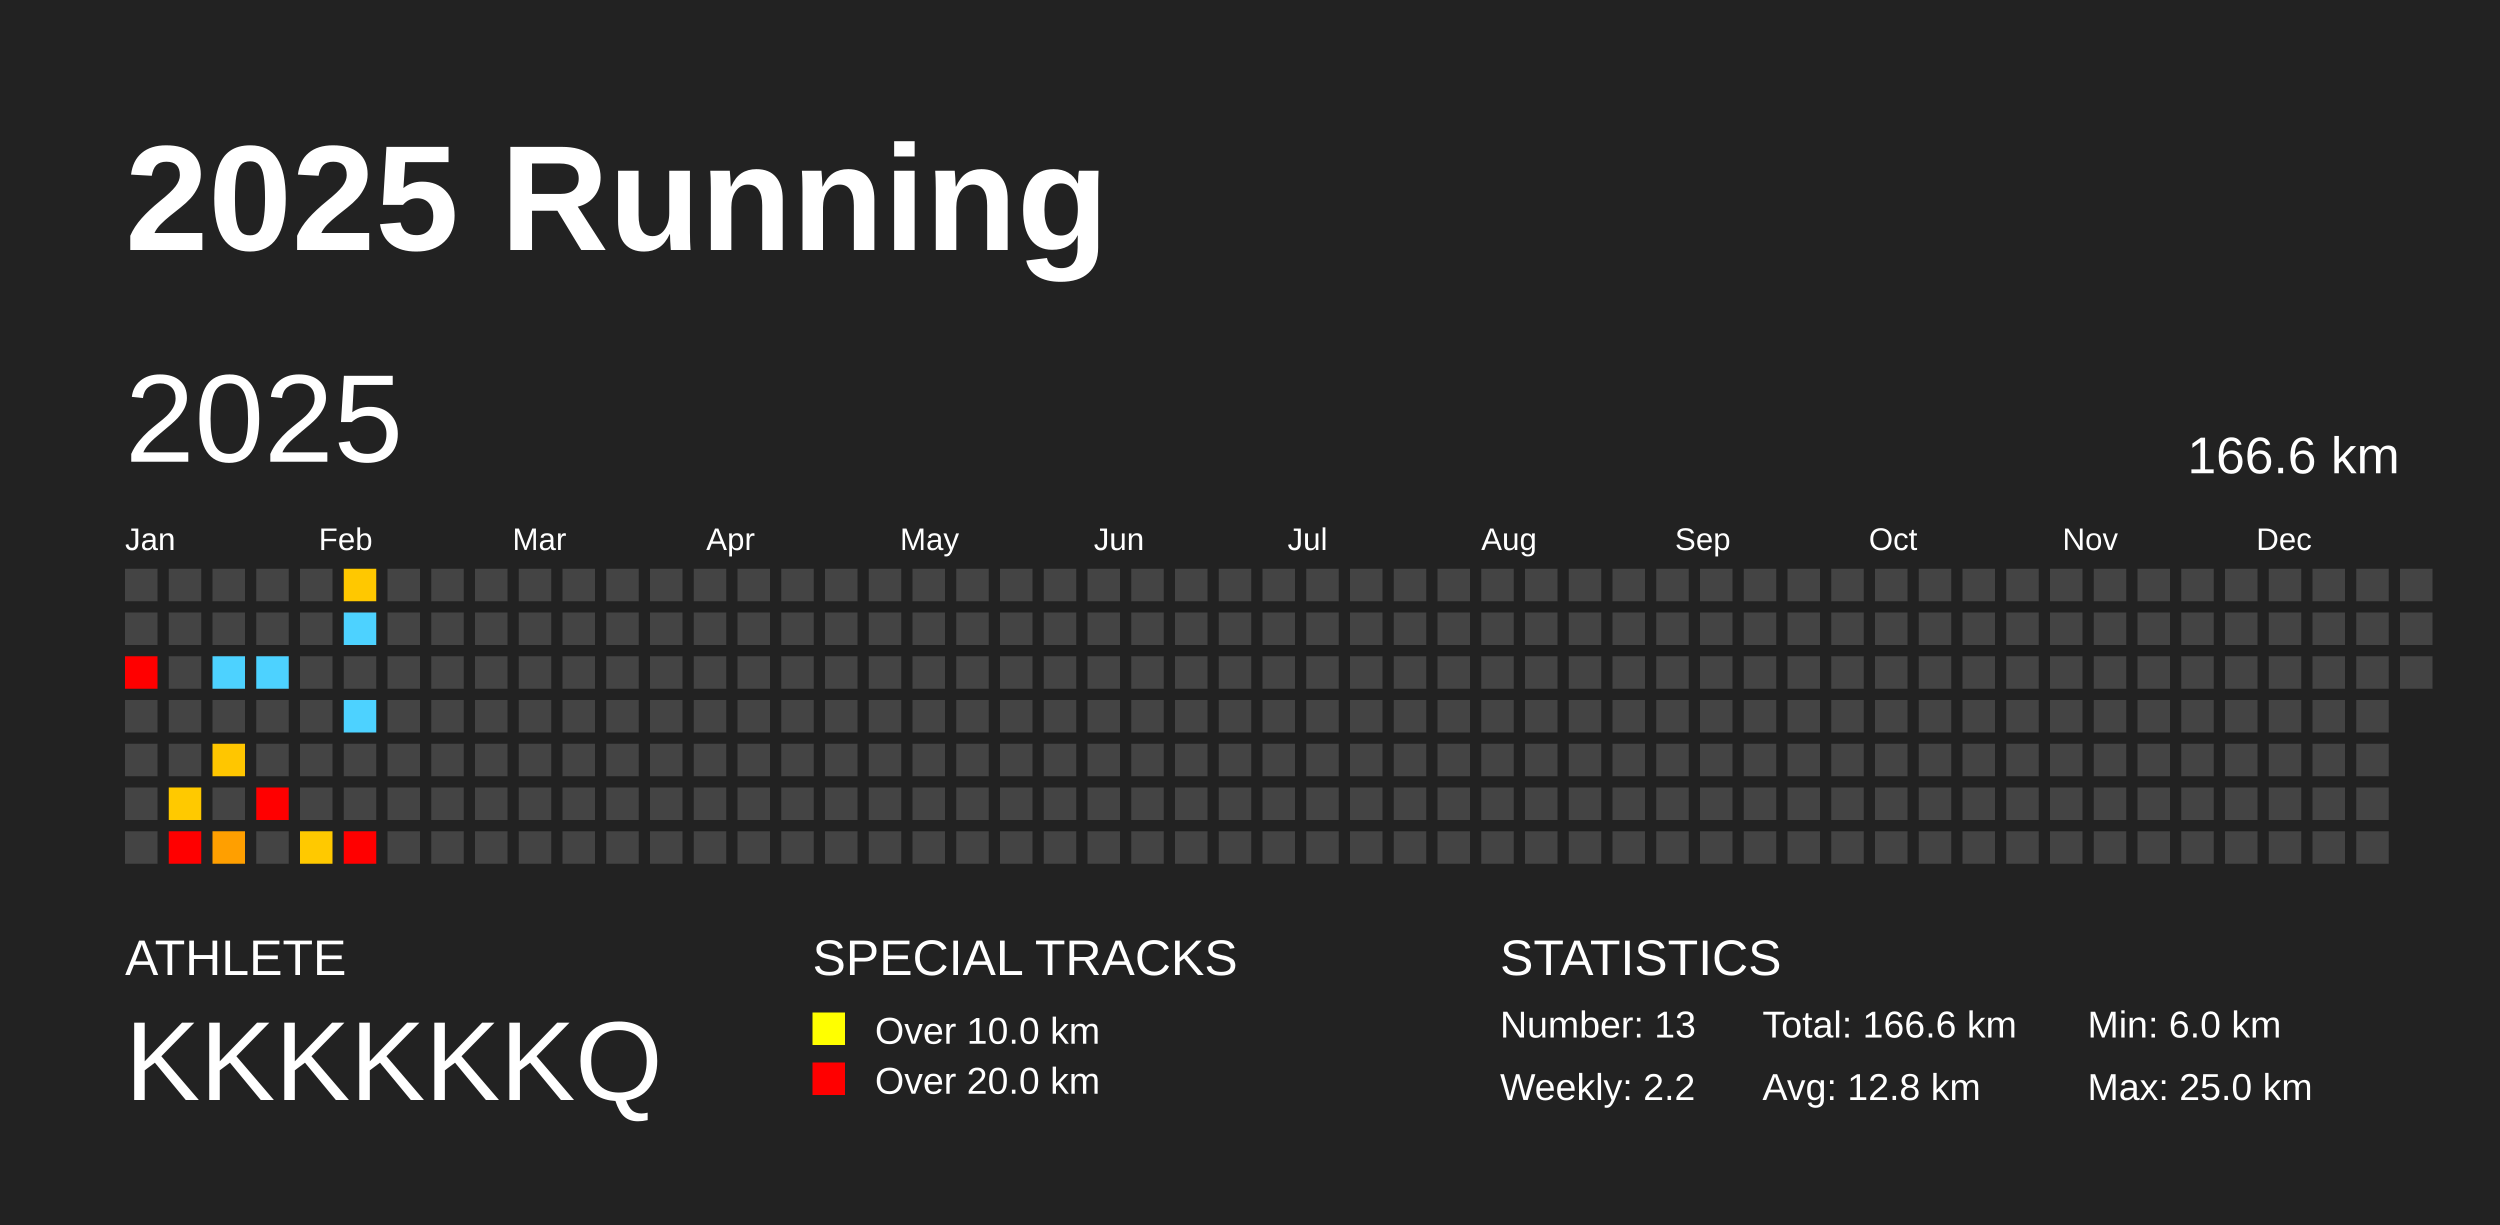
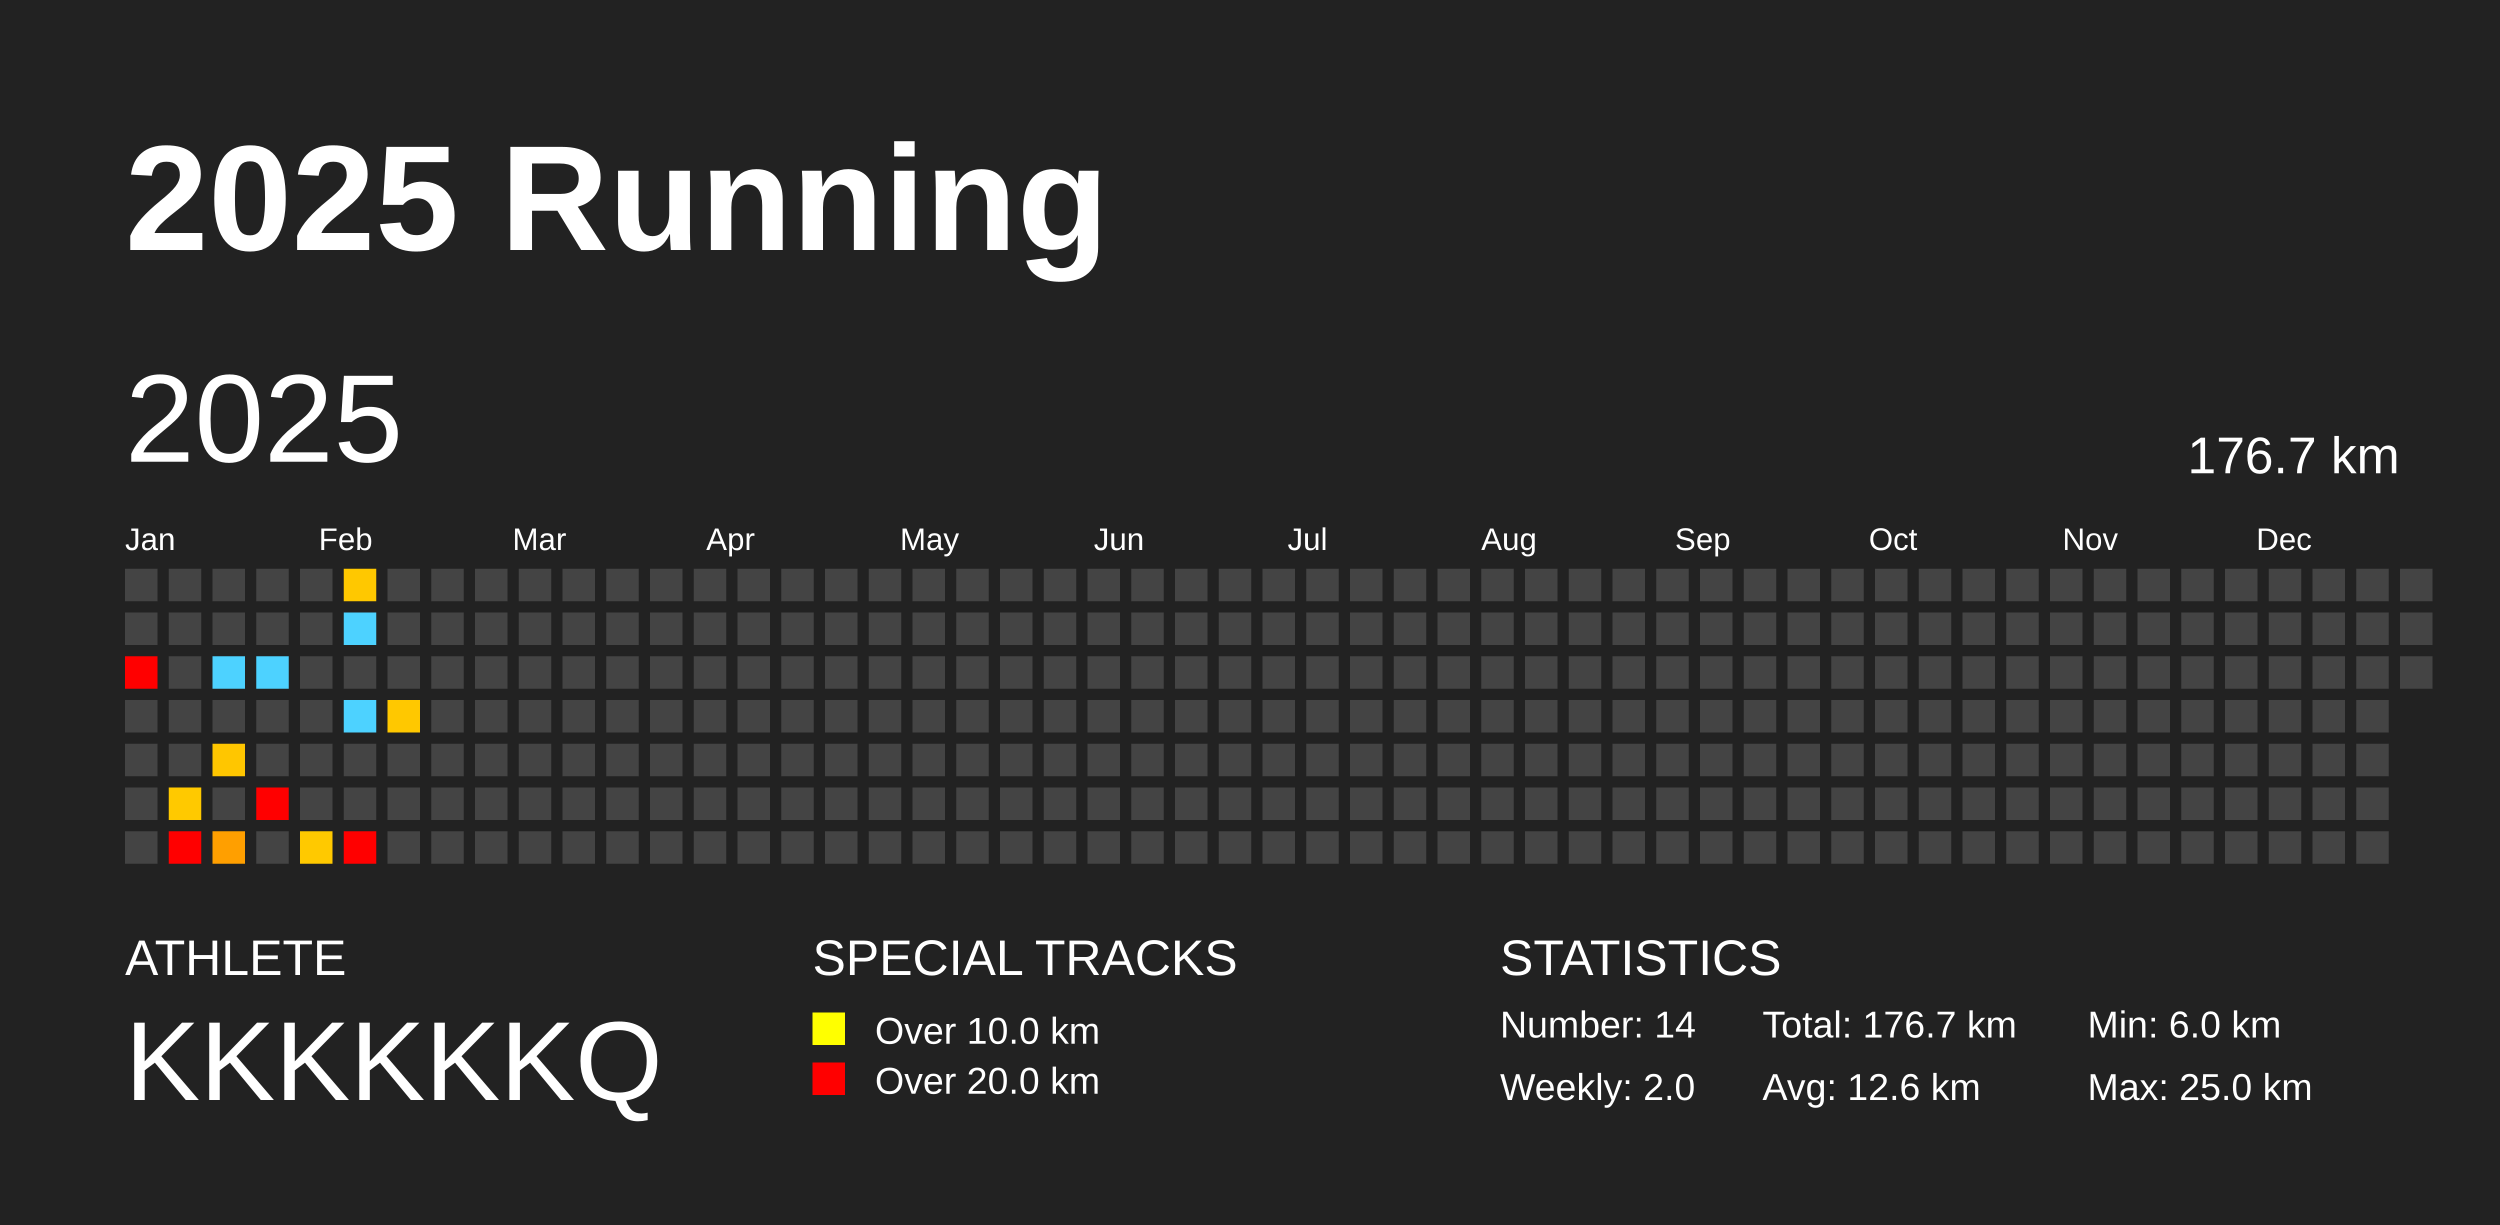
<svg xmlns="http://www.w3.org/2000/svg" baseProfile="full" height="98mm" version="1.1" viewBox="0,0,200,98" width="200mm">
  <defs />
  <rect fill="#222222" height="98" width="200" x="0" y="0" />
  <text fill="#FFFFFF" style="font-size:12px; font-family:Arial; font-weight:bold;" x="10" y="20">2025 Running</text>
  <text fill="#FFFFFF" style="font-size:4px; font-family:Arial" x="10" y="78">ATHLETE</text>
  <text fill="#FFFFFF" style="font-size:9px; font-family:Arial" x="10" y="88">KKKKKKQ</text>
  <text fill="#FFFFFF" style="font-size:4px; font-family:Arial" x="65" y="78">SPECIAL TRACKS</text>
  <rect fill="yellow" height="2.6" width="2.6" x="65" y="81" />
  <text fill="#FFFFFF" style="font-size:3px; font-family:Arial" x="70" y="83.5">Over 10.0 km</text>
  <rect fill="red" height="2.6" width="2.6" x="65" y="85" />
  <text fill="#FFFFFF" style="font-size:3px; font-family:Arial" x="70" y="87.5">Over 20.0 km</text>
  <text fill="#FFFFFF" style="font-size:4px; font-family:Arial" x="120" y="78">STATISTICS</text>
-   <text fill="#FFFFFF" style="font-size:3px; font-family:Arial" x="120" y="83">Number: 13</text>
-   <text fill="#FFFFFF" style="font-size:3px; font-family:Arial" x="120" y="88">Weekly: 2.2</text>
-   <text fill="#FFFFFF" style="font-size:3px; font-family:Arial" x="141" y="83">Total: 166.6 km</text>
-   <text fill="#FFFFFF" style="font-size:3px; font-family:Arial" x="141" y="88">Avg: 12.8 km</text>
+   <text fill="#FFFFFF" style="font-size:3px; font-family:Arial" x="120" y="83">Number: 14</text>
+   <text fill="#FFFFFF" style="font-size:3px; font-family:Arial" x="120" y="88">Weekly: 2.0</text>
+   <text fill="#FFFFFF" style="font-size:3px; font-family:Arial" x="141" y="83">Total: 176.7 km</text>
+   <text fill="#FFFFFF" style="font-size:3px; font-family:Arial" x="141" y="88">Avg: 12.6 km</text>
  <text fill="#FFFFFF" style="font-size:3px; font-family:Arial" x="167" y="83">Min: 6.0 km</text>
  <text fill="#FFFFFF" style="font-size:3px; font-family:Arial" x="167" y="88">Max: 25.0 km</text>
  <text dominant-baseline="hanging" fill="#FFFFFF" style="font-size:10.0px; font-family:Arial;" x="10" y="30">2025</text>
-   <text dominant-baseline="hanging" fill="#FFFFFF" style="font-size:4.125px; font-family:Arial;" x="175" y="35">166.6 km</text>
+   <text dominant-baseline="hanging" fill="#FFFFFF" style="font-size:4.125px; font-family:Arial;" x="175" y="35">176.7 km</text>
  <text fill="#FFFFFF" style="font-size:2.5px; font-family:Arial" x="10.0" y="44">Jan</text>
  <text fill="#FFFFFF" style="font-size:2.5px; font-family:Arial" x="25.5" y="44">Feb</text>
  <text fill="#FFFFFF" style="font-size:2.5px; font-family:Arial" x="41.0" y="44">Mar</text>
  <text fill="#FFFFFF" style="font-size:2.5px; font-family:Arial" x="56.5" y="44">Apr</text>
  <text fill="#FFFFFF" style="font-size:2.5px; font-family:Arial" x="72.0" y="44">May</text>
  <text fill="#FFFFFF" style="font-size:2.5px; font-family:Arial" x="87.5" y="44">Jun</text>
  <text fill="#FFFFFF" style="font-size:2.5px; font-family:Arial" x="103.0" y="44">Jul</text>
  <text fill="#FFFFFF" style="font-size:2.5px; font-family:Arial" x="118.5" y="44">Aug</text>
  <text fill="#FFFFFF" style="font-size:2.5px; font-family:Arial" x="134.0" y="44">Sep</text>
  <text fill="#FFFFFF" style="font-size:2.5px; font-family:Arial" x="149.5" y="44">Oct</text>
  <text fill="#FFFFFF" style="font-size:2.5px; font-family:Arial" x="165.0" y="44">Nov</text>
  <text fill="#FFFFFF" style="font-size:2.5px; font-family:Arial" x="180.5" y="44">Dec</text>
  <rect fill="#444444" height="2.6" width="2.6" x="10.0" y="45.5" />
  <rect fill="#444444" height="2.6" width="2.6" x="10.0" y="49.0" />
  <rect fill="red" height="2.6" width="2.6" x="10.0" y="52.5" />
  <rect fill="#444444" height="2.6" width="2.6" x="10.0" y="56.0" />
  <rect fill="#444444" height="2.6" width="2.6" x="10.0" y="59.5" />
  <rect fill="#444444" height="2.6" width="2.6" x="10.0" y="63.0" />
  <rect fill="#444444" height="2.6" width="2.6" x="10.0" y="66.5" />
  <rect fill="#444444" height="2.6" width="2.6" x="13.5" y="45.5" />
  <rect fill="#444444" height="2.6" width="2.6" x="13.5" y="49.0" />
  <rect fill="#444444" height="2.6" width="2.6" x="13.5" y="52.5" />
  <rect fill="#444444" height="2.6" width="2.6" x="13.5" y="56.0" />
  <rect fill="#444444" height="2.6" width="2.6" x="13.5" y="59.5" />
  <rect fill="#ffc900" height="2.6" width="2.6" x="13.5" y="63.0" />
  <rect fill="red" height="2.6" width="2.6" x="13.5" y="66.5" />
  <rect fill="#444444" height="2.6" width="2.6" x="17.0" y="45.5" />
  <rect fill="#444444" height="2.6" width="2.6" x="17.0" y="49.0" />
  <rect fill="#4dd2ff" height="2.6" width="2.6" x="17.0" y="52.5" />
  <rect fill="#444444" height="2.6" width="2.6" x="17.0" y="56.0" />
  <rect fill="#ffc600" height="2.6" width="2.6" x="17.0" y="59.5" />
  <rect fill="#444444" height="2.6" width="2.6" x="17.0" y="63.0" />
  <rect fill="#ff9f00" height="2.6" width="2.6" x="17.0" y="66.5" />
  <rect fill="#444444" height="2.6" width="2.6" x="20.5" y="45.5" />
  <rect fill="#444444" height="2.6" width="2.6" x="20.5" y="49.0" />
  <rect fill="#4dd2ff" height="2.6" width="2.6" x="20.5" y="52.5" />
  <rect fill="#444444" height="2.6" width="2.6" x="20.5" y="56.0" />
  <rect fill="#444444" height="2.6" width="2.6" x="20.5" y="59.5" />
  <rect fill="red" height="2.6" width="2.6" x="20.5" y="63.0" />
  <rect fill="#444444" height="2.6" width="2.6" x="20.5" y="66.5" />
  <rect fill="#444444" height="2.6" width="2.6" x="24.0" y="45.5" />
  <rect fill="#444444" height="2.6" width="2.6" x="24.0" y="49.0" />
  <rect fill="#444444" height="2.6" width="2.6" x="24.0" y="52.5" />
  <rect fill="#444444" height="2.6" width="2.6" x="24.0" y="56.0" />
  <rect fill="#444444" height="2.6" width="2.6" x="24.0" y="59.5" />
  <rect fill="#444444" height="2.6" width="2.6" x="24.0" y="63.0" />
  <rect fill="#ffc900" height="2.6" width="2.6" x="24.0" y="66.5" />
  <rect fill="#ffc800" height="2.6" width="2.6" x="27.5" y="45.5" />
  <rect fill="#4dd2ff" height="2.6" width="2.6" x="27.5" y="49.0" />
  <rect fill="#444444" height="2.6" width="2.6" x="27.5" y="52.5" />
  <rect fill="#4dd2ff" height="2.6" width="2.6" x="27.5" y="56.0" />
  <rect fill="#444444" height="2.6" width="2.6" x="27.5" y="59.5" />
  <rect fill="#444444" height="2.6" width="2.6" x="27.5" y="63.0" />
  <rect fill="red" height="2.6" width="2.6" x="27.5" y="66.5" />
  <rect fill="#444444" height="2.6" width="2.6" x="31.0" y="45.5" />
  <rect fill="#444444" height="2.6" width="2.6" x="31.0" y="49.0" />
  <rect fill="#444444" height="2.6" width="2.6" x="31.0" y="52.5" />
-   <rect fill="#444444" height="2.6" width="2.6" x="31.0" y="56.0" />
+   <rect fill="#ffc800" height="2.6" width="2.6" x="31.0" y="56.0" />
  <rect fill="#444444" height="2.6" width="2.6" x="31.0" y="59.5" />
  <rect fill="#444444" height="2.6" width="2.6" x="31.0" y="63.0" />
  <rect fill="#444444" height="2.6" width="2.6" x="31.0" y="66.5" />
  <rect fill="#444444" height="2.6" width="2.6" x="34.5" y="45.5" />
  <rect fill="#444444" height="2.6" width="2.6" x="34.5" y="49.0" />
  <rect fill="#444444" height="2.6" width="2.6" x="34.5" y="52.5" />
  <rect fill="#444444" height="2.6" width="2.6" x="34.5" y="56.0" />
  <rect fill="#444444" height="2.6" width="2.6" x="34.5" y="59.5" />
  <rect fill="#444444" height="2.6" width="2.6" x="34.5" y="63.0" />
  <rect fill="#444444" height="2.6" width="2.6" x="34.5" y="66.5" />
  <rect fill="#444444" height="2.6" width="2.6" x="38.0" y="45.5" />
  <rect fill="#444444" height="2.6" width="2.6" x="38.0" y="49.0" />
  <rect fill="#444444" height="2.6" width="2.6" x="38.0" y="52.5" />
  <rect fill="#444444" height="2.6" width="2.6" x="38.0" y="56.0" />
  <rect fill="#444444" height="2.6" width="2.6" x="38.0" y="59.5" />
  <rect fill="#444444" height="2.6" width="2.6" x="38.0" y="63.0" />
  <rect fill="#444444" height="2.6" width="2.6" x="38.0" y="66.5" />
  <rect fill="#444444" height="2.6" width="2.6" x="41.5" y="45.5" />
  <rect fill="#444444" height="2.6" width="2.6" x="41.5" y="49.0" />
  <rect fill="#444444" height="2.6" width="2.6" x="41.5" y="52.5" />
  <rect fill="#444444" height="2.6" width="2.6" x="41.5" y="56.0" />
  <rect fill="#444444" height="2.6" width="2.6" x="41.5" y="59.5" />
  <rect fill="#444444" height="2.6" width="2.6" x="41.5" y="63.0" />
  <rect fill="#444444" height="2.6" width="2.6" x="41.5" y="66.5" />
  <rect fill="#444444" height="2.6" width="2.6" x="45.0" y="45.5" />
  <rect fill="#444444" height="2.6" width="2.6" x="45.0" y="49.0" />
  <rect fill="#444444" height="2.6" width="2.6" x="45.0" y="52.5" />
  <rect fill="#444444" height="2.6" width="2.6" x="45.0" y="56.0" />
  <rect fill="#444444" height="2.6" width="2.6" x="45.0" y="59.5" />
  <rect fill="#444444" height="2.6" width="2.6" x="45.0" y="63.0" />
  <rect fill="#444444" height="2.6" width="2.6" x="45.0" y="66.5" />
  <rect fill="#444444" height="2.6" width="2.6" x="48.5" y="45.5" />
  <rect fill="#444444" height="2.6" width="2.6" x="48.5" y="49.0" />
  <rect fill="#444444" height="2.6" width="2.6" x="48.5" y="52.5" />
  <rect fill="#444444" height="2.6" width="2.6" x="48.5" y="56.0" />
  <rect fill="#444444" height="2.6" width="2.6" x="48.5" y="59.5" />
  <rect fill="#444444" height="2.6" width="2.6" x="48.5" y="63.0" />
  <rect fill="#444444" height="2.6" width="2.6" x="48.5" y="66.5" />
  <rect fill="#444444" height="2.6" width="2.6" x="52.0" y="45.5" />
  <rect fill="#444444" height="2.6" width="2.6" x="52.0" y="49.0" />
  <rect fill="#444444" height="2.6" width="2.6" x="52.0" y="52.5" />
  <rect fill="#444444" height="2.6" width="2.6" x="52.0" y="56.0" />
  <rect fill="#444444" height="2.6" width="2.6" x="52.0" y="59.5" />
  <rect fill="#444444" height="2.6" width="2.6" x="52.0" y="63.0" />
  <rect fill="#444444" height="2.6" width="2.6" x="52.0" y="66.5" />
  <rect fill="#444444" height="2.6" width="2.6" x="55.5" y="45.5" />
  <rect fill="#444444" height="2.6" width="2.6" x="55.5" y="49.0" />
  <rect fill="#444444" height="2.6" width="2.6" x="55.5" y="52.5" />
  <rect fill="#444444" height="2.6" width="2.6" x="55.5" y="56.0" />
  <rect fill="#444444" height="2.6" width="2.6" x="55.5" y="59.5" />
  <rect fill="#444444" height="2.6" width="2.6" x="55.5" y="63.0" />
  <rect fill="#444444" height="2.6" width="2.6" x="55.5" y="66.5" />
  <rect fill="#444444" height="2.6" width="2.6" x="59.0" y="45.5" />
  <rect fill="#444444" height="2.6" width="2.6" x="59.0" y="49.0" />
  <rect fill="#444444" height="2.6" width="2.6" x="59.0" y="52.5" />
  <rect fill="#444444" height="2.6" width="2.6" x="59.0" y="56.0" />
  <rect fill="#444444" height="2.6" width="2.6" x="59.0" y="59.5" />
  <rect fill="#444444" height="2.6" width="2.6" x="59.0" y="63.0" />
  <rect fill="#444444" height="2.6" width="2.6" x="59.0" y="66.5" />
  <rect fill="#444444" height="2.6" width="2.6" x="62.5" y="45.5" />
  <rect fill="#444444" height="2.6" width="2.6" x="62.5" y="49.0" />
  <rect fill="#444444" height="2.6" width="2.6" x="62.5" y="52.5" />
  <rect fill="#444444" height="2.6" width="2.6" x="62.5" y="56.0" />
  <rect fill="#444444" height="2.6" width="2.6" x="62.5" y="59.5" />
  <rect fill="#444444" height="2.6" width="2.6" x="62.5" y="63.0" />
  <rect fill="#444444" height="2.6" width="2.6" x="62.5" y="66.5" />
  <rect fill="#444444" height="2.6" width="2.6" x="66.0" y="45.5" />
  <rect fill="#444444" height="2.6" width="2.6" x="66.0" y="49.0" />
  <rect fill="#444444" height="2.6" width="2.6" x="66.0" y="52.5" />
  <rect fill="#444444" height="2.6" width="2.6" x="66.0" y="56.0" />
  <rect fill="#444444" height="2.6" width="2.6" x="66.0" y="59.5" />
  <rect fill="#444444" height="2.6" width="2.6" x="66.0" y="63.0" />
  <rect fill="#444444" height="2.6" width="2.6" x="66.0" y="66.5" />
  <rect fill="#444444" height="2.6" width="2.6" x="69.5" y="45.5" />
  <rect fill="#444444" height="2.6" width="2.6" x="69.5" y="49.0" />
  <rect fill="#444444" height="2.6" width="2.6" x="69.5" y="52.5" />
  <rect fill="#444444" height="2.6" width="2.6" x="69.5" y="56.0" />
  <rect fill="#444444" height="2.6" width="2.6" x="69.5" y="59.5" />
  <rect fill="#444444" height="2.6" width="2.6" x="69.5" y="63.0" />
  <rect fill="#444444" height="2.6" width="2.6" x="69.5" y="66.5" />
  <rect fill="#444444" height="2.6" width="2.6" x="73.0" y="45.5" />
  <rect fill="#444444" height="2.6" width="2.6" x="73.0" y="49.0" />
  <rect fill="#444444" height="2.6" width="2.6" x="73.0" y="52.5" />
  <rect fill="#444444" height="2.6" width="2.6" x="73.0" y="56.0" />
  <rect fill="#444444" height="2.6" width="2.6" x="73.0" y="59.5" />
  <rect fill="#444444" height="2.6" width="2.6" x="73.0" y="63.0" />
  <rect fill="#444444" height="2.6" width="2.6" x="73.0" y="66.5" />
  <rect fill="#444444" height="2.6" width="2.6" x="76.5" y="45.5" />
  <rect fill="#444444" height="2.6" width="2.6" x="76.5" y="49.0" />
  <rect fill="#444444" height="2.6" width="2.6" x="76.5" y="52.5" />
  <rect fill="#444444" height="2.6" width="2.6" x="76.5" y="56.0" />
  <rect fill="#444444" height="2.6" width="2.6" x="76.5" y="59.5" />
  <rect fill="#444444" height="2.6" width="2.6" x="76.5" y="63.0" />
  <rect fill="#444444" height="2.6" width="2.6" x="76.5" y="66.5" />
  <rect fill="#444444" height="2.6" width="2.6" x="80.0" y="45.5" />
  <rect fill="#444444" height="2.6" width="2.6" x="80.0" y="49.0" />
  <rect fill="#444444" height="2.6" width="2.6" x="80.0" y="52.5" />
  <rect fill="#444444" height="2.6" width="2.6" x="80.0" y="56.0" />
  <rect fill="#444444" height="2.6" width="2.6" x="80.0" y="59.5" />
  <rect fill="#444444" height="2.6" width="2.6" x="80.0" y="63.0" />
  <rect fill="#444444" height="2.6" width="2.6" x="80.0" y="66.5" />
  <rect fill="#444444" height="2.6" width="2.6" x="83.5" y="45.5" />
  <rect fill="#444444" height="2.6" width="2.6" x="83.5" y="49.0" />
  <rect fill="#444444" height="2.6" width="2.6" x="83.5" y="52.5" />
  <rect fill="#444444" height="2.6" width="2.6" x="83.5" y="56.0" />
  <rect fill="#444444" height="2.6" width="2.6" x="83.5" y="59.5" />
  <rect fill="#444444" height="2.6" width="2.6" x="83.5" y="63.0" />
  <rect fill="#444444" height="2.6" width="2.6" x="83.5" y="66.5" />
  <rect fill="#444444" height="2.6" width="2.6" x="87.0" y="45.5" />
  <rect fill="#444444" height="2.6" width="2.6" x="87.0" y="49.0" />
  <rect fill="#444444" height="2.6" width="2.6" x="87.0" y="52.5" />
  <rect fill="#444444" height="2.6" width="2.6" x="87.0" y="56.0" />
  <rect fill="#444444" height="2.6" width="2.6" x="87.0" y="59.5" />
  <rect fill="#444444" height="2.6" width="2.6" x="87.0" y="63.0" />
  <rect fill="#444444" height="2.6" width="2.6" x="87.0" y="66.5" />
  <rect fill="#444444" height="2.6" width="2.6" x="90.5" y="45.5" />
  <rect fill="#444444" height="2.6" width="2.6" x="90.5" y="49.0" />
  <rect fill="#444444" height="2.6" width="2.6" x="90.5" y="52.5" />
  <rect fill="#444444" height="2.6" width="2.6" x="90.5" y="56.0" />
  <rect fill="#444444" height="2.6" width="2.6" x="90.5" y="59.5" />
  <rect fill="#444444" height="2.6" width="2.6" x="90.5" y="63.0" />
  <rect fill="#444444" height="2.6" width="2.6" x="90.5" y="66.5" />
  <rect fill="#444444" height="2.6" width="2.6" x="94.0" y="45.5" />
  <rect fill="#444444" height="2.6" width="2.6" x="94.0" y="49.0" />
  <rect fill="#444444" height="2.6" width="2.6" x="94.0" y="52.5" />
  <rect fill="#444444" height="2.6" width="2.6" x="94.0" y="56.0" />
  <rect fill="#444444" height="2.6" width="2.6" x="94.0" y="59.5" />
  <rect fill="#444444" height="2.6" width="2.6" x="94.0" y="63.0" />
  <rect fill="#444444" height="2.6" width="2.6" x="94.0" y="66.5" />
  <rect fill="#444444" height="2.6" width="2.6" x="97.5" y="45.5" />
  <rect fill="#444444" height="2.6" width="2.6" x="97.5" y="49.0" />
  <rect fill="#444444" height="2.6" width="2.6" x="97.5" y="52.5" />
  <rect fill="#444444" height="2.6" width="2.6" x="97.5" y="56.0" />
  <rect fill="#444444" height="2.6" width="2.6" x="97.5" y="59.5" />
  <rect fill="#444444" height="2.6" width="2.6" x="97.5" y="63.0" />
  <rect fill="#444444" height="2.6" width="2.6" x="97.5" y="66.5" />
  <rect fill="#444444" height="2.6" width="2.6" x="101.0" y="45.5" />
  <rect fill="#444444" height="2.6" width="2.6" x="101.0" y="49.0" />
  <rect fill="#444444" height="2.6" width="2.6" x="101.0" y="52.5" />
  <rect fill="#444444" height="2.6" width="2.6" x="101.0" y="56.0" />
  <rect fill="#444444" height="2.6" width="2.6" x="101.0" y="59.5" />
  <rect fill="#444444" height="2.6" width="2.6" x="101.0" y="63.0" />
  <rect fill="#444444" height="2.6" width="2.6" x="101.0" y="66.5" />
  <rect fill="#444444" height="2.6" width="2.6" x="104.5" y="45.5" />
  <rect fill="#444444" height="2.6" width="2.6" x="104.5" y="49.0" />
  <rect fill="#444444" height="2.6" width="2.6" x="104.5" y="52.5" />
  <rect fill="#444444" height="2.6" width="2.6" x="104.5" y="56.0" />
  <rect fill="#444444" height="2.6" width="2.6" x="104.5" y="59.5" />
  <rect fill="#444444" height="2.6" width="2.6" x="104.5" y="63.0" />
  <rect fill="#444444" height="2.6" width="2.6" x="104.5" y="66.5" />
  <rect fill="#444444" height="2.6" width="2.6" x="108.0" y="45.5" />
  <rect fill="#444444" height="2.6" width="2.6" x="108.0" y="49.0" />
  <rect fill="#444444" height="2.6" width="2.6" x="108.0" y="52.5" />
  <rect fill="#444444" height="2.6" width="2.6" x="108.0" y="56.0" />
  <rect fill="#444444" height="2.6" width="2.6" x="108.0" y="59.5" />
  <rect fill="#444444" height="2.6" width="2.6" x="108.0" y="63.0" />
  <rect fill="#444444" height="2.6" width="2.6" x="108.0" y="66.5" />
  <rect fill="#444444" height="2.6" width="2.6" x="111.5" y="45.5" />
  <rect fill="#444444" height="2.6" width="2.6" x="111.5" y="49.0" />
  <rect fill="#444444" height="2.6" width="2.6" x="111.5" y="52.5" />
  <rect fill="#444444" height="2.6" width="2.6" x="111.5" y="56.0" />
  <rect fill="#444444" height="2.6" width="2.6" x="111.5" y="59.5" />
  <rect fill="#444444" height="2.6" width="2.6" x="111.5" y="63.0" />
  <rect fill="#444444" height="2.6" width="2.6" x="111.5" y="66.5" />
  <rect fill="#444444" height="2.6" width="2.6" x="115.0" y="45.5" />
  <rect fill="#444444" height="2.6" width="2.6" x="115.0" y="49.0" />
  <rect fill="#444444" height="2.6" width="2.6" x="115.0" y="52.5" />
  <rect fill="#444444" height="2.6" width="2.6" x="115.0" y="56.0" />
  <rect fill="#444444" height="2.6" width="2.6" x="115.0" y="59.5" />
  <rect fill="#444444" height="2.6" width="2.6" x="115.0" y="63.0" />
  <rect fill="#444444" height="2.6" width="2.6" x="115.0" y="66.5" />
  <rect fill="#444444" height="2.6" width="2.6" x="118.5" y="45.5" />
  <rect fill="#444444" height="2.6" width="2.6" x="118.5" y="49.0" />
  <rect fill="#444444" height="2.6" width="2.6" x="118.5" y="52.5" />
  <rect fill="#444444" height="2.6" width="2.6" x="118.5" y="56.0" />
  <rect fill="#444444" height="2.6" width="2.6" x="118.5" y="59.5" />
  <rect fill="#444444" height="2.6" width="2.6" x="118.5" y="63.0" />
  <rect fill="#444444" height="2.6" width="2.6" x="118.5" y="66.5" />
  <rect fill="#444444" height="2.6" width="2.6" x="122.0" y="45.5" />
  <rect fill="#444444" height="2.6" width="2.6" x="122.0" y="49.0" />
  <rect fill="#444444" height="2.6" width="2.6" x="122.0" y="52.5" />
  <rect fill="#444444" height="2.6" width="2.6" x="122.0" y="56.0" />
  <rect fill="#444444" height="2.6" width="2.6" x="122.0" y="59.5" />
  <rect fill="#444444" height="2.6" width="2.6" x="122.0" y="63.0" />
  <rect fill="#444444" height="2.6" width="2.6" x="122.0" y="66.5" />
  <rect fill="#444444" height="2.6" width="2.6" x="125.5" y="45.5" />
  <rect fill="#444444" height="2.6" width="2.6" x="125.5" y="49.0" />
  <rect fill="#444444" height="2.6" width="2.6" x="125.5" y="52.5" />
  <rect fill="#444444" height="2.6" width="2.6" x="125.5" y="56.0" />
  <rect fill="#444444" height="2.6" width="2.6" x="125.5" y="59.5" />
  <rect fill="#444444" height="2.6" width="2.6" x="125.5" y="63.0" />
  <rect fill="#444444" height="2.6" width="2.6" x="125.5" y="66.5" />
  <rect fill="#444444" height="2.6" width="2.6" x="129.0" y="45.5" />
  <rect fill="#444444" height="2.6" width="2.6" x="129.0" y="49.0" />
  <rect fill="#444444" height="2.6" width="2.6" x="129.0" y="52.5" />
  <rect fill="#444444" height="2.6" width="2.6" x="129.0" y="56.0" />
  <rect fill="#444444" height="2.6" width="2.6" x="129.0" y="59.5" />
  <rect fill="#444444" height="2.6" width="2.6" x="129.0" y="63.0" />
  <rect fill="#444444" height="2.6" width="2.6" x="129.0" y="66.5" />
  <rect fill="#444444" height="2.6" width="2.6" x="132.5" y="45.5" />
  <rect fill="#444444" height="2.6" width="2.6" x="132.5" y="49.0" />
  <rect fill="#444444" height="2.6" width="2.6" x="132.5" y="52.5" />
  <rect fill="#444444" height="2.6" width="2.6" x="132.5" y="56.0" />
  <rect fill="#444444" height="2.6" width="2.6" x="132.5" y="59.5" />
  <rect fill="#444444" height="2.6" width="2.6" x="132.5" y="63.0" />
  <rect fill="#444444" height="2.6" width="2.6" x="132.5" y="66.5" />
  <rect fill="#444444" height="2.6" width="2.6" x="136.0" y="45.5" />
  <rect fill="#444444" height="2.6" width="2.6" x="136.0" y="49.0" />
  <rect fill="#444444" height="2.6" width="2.6" x="136.0" y="52.5" />
  <rect fill="#444444" height="2.6" width="2.6" x="136.0" y="56.0" />
  <rect fill="#444444" height="2.6" width="2.6" x="136.0" y="59.5" />
  <rect fill="#444444" height="2.6" width="2.6" x="136.0" y="63.0" />
  <rect fill="#444444" height="2.6" width="2.6" x="136.0" y="66.5" />
  <rect fill="#444444" height="2.6" width="2.6" x="139.5" y="45.5" />
  <rect fill="#444444" height="2.6" width="2.6" x="139.5" y="49.0" />
  <rect fill="#444444" height="2.6" width="2.6" x="139.5" y="52.5" />
  <rect fill="#444444" height="2.6" width="2.6" x="139.5" y="56.0" />
  <rect fill="#444444" height="2.6" width="2.6" x="139.5" y="59.5" />
  <rect fill="#444444" height="2.6" width="2.6" x="139.5" y="63.0" />
  <rect fill="#444444" height="2.6" width="2.6" x="139.5" y="66.5" />
  <rect fill="#444444" height="2.6" width="2.6" x="143.0" y="45.5" />
  <rect fill="#444444" height="2.6" width="2.6" x="143.0" y="49.0" />
  <rect fill="#444444" height="2.6" width="2.6" x="143.0" y="52.5" />
  <rect fill="#444444" height="2.6" width="2.6" x="143.0" y="56.0" />
  <rect fill="#444444" height="2.6" width="2.6" x="143.0" y="59.5" />
  <rect fill="#444444" height="2.6" width="2.6" x="143.0" y="63.0" />
  <rect fill="#444444" height="2.6" width="2.6" x="143.0" y="66.5" />
  <rect fill="#444444" height="2.6" width="2.6" x="146.5" y="45.5" />
  <rect fill="#444444" height="2.6" width="2.6" x="146.5" y="49.0" />
  <rect fill="#444444" height="2.6" width="2.6" x="146.5" y="52.5" />
  <rect fill="#444444" height="2.6" width="2.6" x="146.5" y="56.0" />
  <rect fill="#444444" height="2.6" width="2.6" x="146.5" y="59.5" />
  <rect fill="#444444" height="2.6" width="2.6" x="146.5" y="63.0" />
  <rect fill="#444444" height="2.6" width="2.6" x="146.5" y="66.5" />
  <rect fill="#444444" height="2.6" width="2.6" x="150.0" y="45.5" />
  <rect fill="#444444" height="2.6" width="2.6" x="150.0" y="49.0" />
  <rect fill="#444444" height="2.6" width="2.6" x="150.0" y="52.5" />
  <rect fill="#444444" height="2.6" width="2.6" x="150.0" y="56.0" />
  <rect fill="#444444" height="2.6" width="2.6" x="150.0" y="59.5" />
  <rect fill="#444444" height="2.6" width="2.6" x="150.0" y="63.0" />
  <rect fill="#444444" height="2.6" width="2.6" x="150.0" y="66.5" />
  <rect fill="#444444" height="2.6" width="2.6" x="153.5" y="45.5" />
  <rect fill="#444444" height="2.6" width="2.6" x="153.5" y="49.0" />
  <rect fill="#444444" height="2.6" width="2.6" x="153.5" y="52.5" />
  <rect fill="#444444" height="2.6" width="2.6" x="153.5" y="56.0" />
  <rect fill="#444444" height="2.6" width="2.6" x="153.5" y="59.5" />
  <rect fill="#444444" height="2.6" width="2.6" x="153.5" y="63.0" />
  <rect fill="#444444" height="2.6" width="2.6" x="153.5" y="66.5" />
  <rect fill="#444444" height="2.6" width="2.6" x="157.0" y="45.5" />
  <rect fill="#444444" height="2.6" width="2.6" x="157.0" y="49.0" />
  <rect fill="#444444" height="2.6" width="2.6" x="157.0" y="52.5" />
  <rect fill="#444444" height="2.6" width="2.6" x="157.0" y="56.0" />
  <rect fill="#444444" height="2.6" width="2.6" x="157.0" y="59.5" />
  <rect fill="#444444" height="2.6" width="2.6" x="157.0" y="63.0" />
  <rect fill="#444444" height="2.6" width="2.6" x="157.0" y="66.5" />
  <rect fill="#444444" height="2.6" width="2.6" x="160.5" y="45.5" />
  <rect fill="#444444" height="2.6" width="2.6" x="160.5" y="49.0" />
  <rect fill="#444444" height="2.6" width="2.6" x="160.5" y="52.5" />
  <rect fill="#444444" height="2.6" width="2.6" x="160.5" y="56.0" />
  <rect fill="#444444" height="2.6" width="2.6" x="160.5" y="59.5" />
  <rect fill="#444444" height="2.6" width="2.6" x="160.5" y="63.0" />
  <rect fill="#444444" height="2.6" width="2.6" x="160.5" y="66.5" />
  <rect fill="#444444" height="2.6" width="2.6" x="164.0" y="45.5" />
  <rect fill="#444444" height="2.6" width="2.6" x="164.0" y="49.0" />
  <rect fill="#444444" height="2.6" width="2.6" x="164.0" y="52.5" />
  <rect fill="#444444" height="2.6" width="2.6" x="164.0" y="56.0" />
  <rect fill="#444444" height="2.6" width="2.6" x="164.0" y="59.5" />
  <rect fill="#444444" height="2.6" width="2.6" x="164.0" y="63.0" />
  <rect fill="#444444" height="2.6" width="2.6" x="164.0" y="66.5" />
  <rect fill="#444444" height="2.6" width="2.6" x="167.5" y="45.5" />
  <rect fill="#444444" height="2.6" width="2.6" x="167.5" y="49.0" />
  <rect fill="#444444" height="2.6" width="2.6" x="167.5" y="52.5" />
  <rect fill="#444444" height="2.6" width="2.6" x="167.5" y="56.0" />
  <rect fill="#444444" height="2.6" width="2.6" x="167.5" y="59.5" />
  <rect fill="#444444" height="2.6" width="2.6" x="167.5" y="63.0" />
  <rect fill="#444444" height="2.6" width="2.6" x="167.5" y="66.5" />
  <rect fill="#444444" height="2.6" width="2.6" x="171.0" y="45.5" />
  <rect fill="#444444" height="2.6" width="2.6" x="171.0" y="49.0" />
  <rect fill="#444444" height="2.6" width="2.6" x="171.0" y="52.5" />
  <rect fill="#444444" height="2.6" width="2.6" x="171.0" y="56.0" />
  <rect fill="#444444" height="2.6" width="2.6" x="171.0" y="59.5" />
  <rect fill="#444444" height="2.6" width="2.6" x="171.0" y="63.0" />
  <rect fill="#444444" height="2.6" width="2.6" x="171.0" y="66.5" />
  <rect fill="#444444" height="2.6" width="2.6" x="174.5" y="45.5" />
  <rect fill="#444444" height="2.6" width="2.6" x="174.5" y="49.0" />
  <rect fill="#444444" height="2.6" width="2.6" x="174.5" y="52.5" />
  <rect fill="#444444" height="2.6" width="2.6" x="174.5" y="56.0" />
  <rect fill="#444444" height="2.6" width="2.6" x="174.5" y="59.5" />
  <rect fill="#444444" height="2.6" width="2.6" x="174.5" y="63.0" />
  <rect fill="#444444" height="2.6" width="2.6" x="174.5" y="66.5" />
  <rect fill="#444444" height="2.6" width="2.6" x="178.0" y="45.5" />
  <rect fill="#444444" height="2.6" width="2.6" x="178.0" y="49.0" />
  <rect fill="#444444" height="2.6" width="2.6" x="178.0" y="52.5" />
  <rect fill="#444444" height="2.6" width="2.6" x="178.0" y="56.0" />
  <rect fill="#444444" height="2.6" width="2.6" x="178.0" y="59.5" />
  <rect fill="#444444" height="2.6" width="2.6" x="178.0" y="63.0" />
  <rect fill="#444444" height="2.6" width="2.6" x="178.0" y="66.5" />
  <rect fill="#444444" height="2.6" width="2.6" x="181.5" y="45.5" />
  <rect fill="#444444" height="2.6" width="2.6" x="181.5" y="49.0" />
  <rect fill="#444444" height="2.6" width="2.6" x="181.5" y="52.5" />
  <rect fill="#444444" height="2.6" width="2.6" x="181.5" y="56.0" />
  <rect fill="#444444" height="2.6" width="2.6" x="181.5" y="59.5" />
  <rect fill="#444444" height="2.6" width="2.6" x="181.5" y="63.0" />
  <rect fill="#444444" height="2.6" width="2.6" x="181.5" y="66.5" />
  <rect fill="#444444" height="2.6" width="2.6" x="185.0" y="45.5" />
  <rect fill="#444444" height="2.6" width="2.6" x="185.0" y="49.0" />
  <rect fill="#444444" height="2.6" width="2.6" x="185.0" y="52.5" />
  <rect fill="#444444" height="2.6" width="2.6" x="185.0" y="56.0" />
  <rect fill="#444444" height="2.6" width="2.6" x="185.0" y="59.5" />
  <rect fill="#444444" height="2.6" width="2.6" x="185.0" y="63.0" />
  <rect fill="#444444" height="2.6" width="2.6" x="185.0" y="66.5" />
  <rect fill="#444444" height="2.6" width="2.6" x="188.5" y="45.5" />
  <rect fill="#444444" height="2.6" width="2.6" x="188.5" y="49.0" />
  <rect fill="#444444" height="2.6" width="2.6" x="188.5" y="52.5" />
  <rect fill="#444444" height="2.6" width="2.6" x="188.5" y="56.0" />
  <rect fill="#444444" height="2.6" width="2.6" x="188.5" y="59.5" />
  <rect fill="#444444" height="2.6" width="2.6" x="188.5" y="63.0" />
  <rect fill="#444444" height="2.6" width="2.6" x="188.5" y="66.5" />
  <rect fill="#444444" height="2.6" width="2.6" x="192.0" y="45.5" />
  <rect fill="#444444" height="2.6" width="2.6" x="192.0" y="49.0" />
  <rect fill="#444444" height="2.6" width="2.6" x="192.0" y="52.5" />
</svg>
